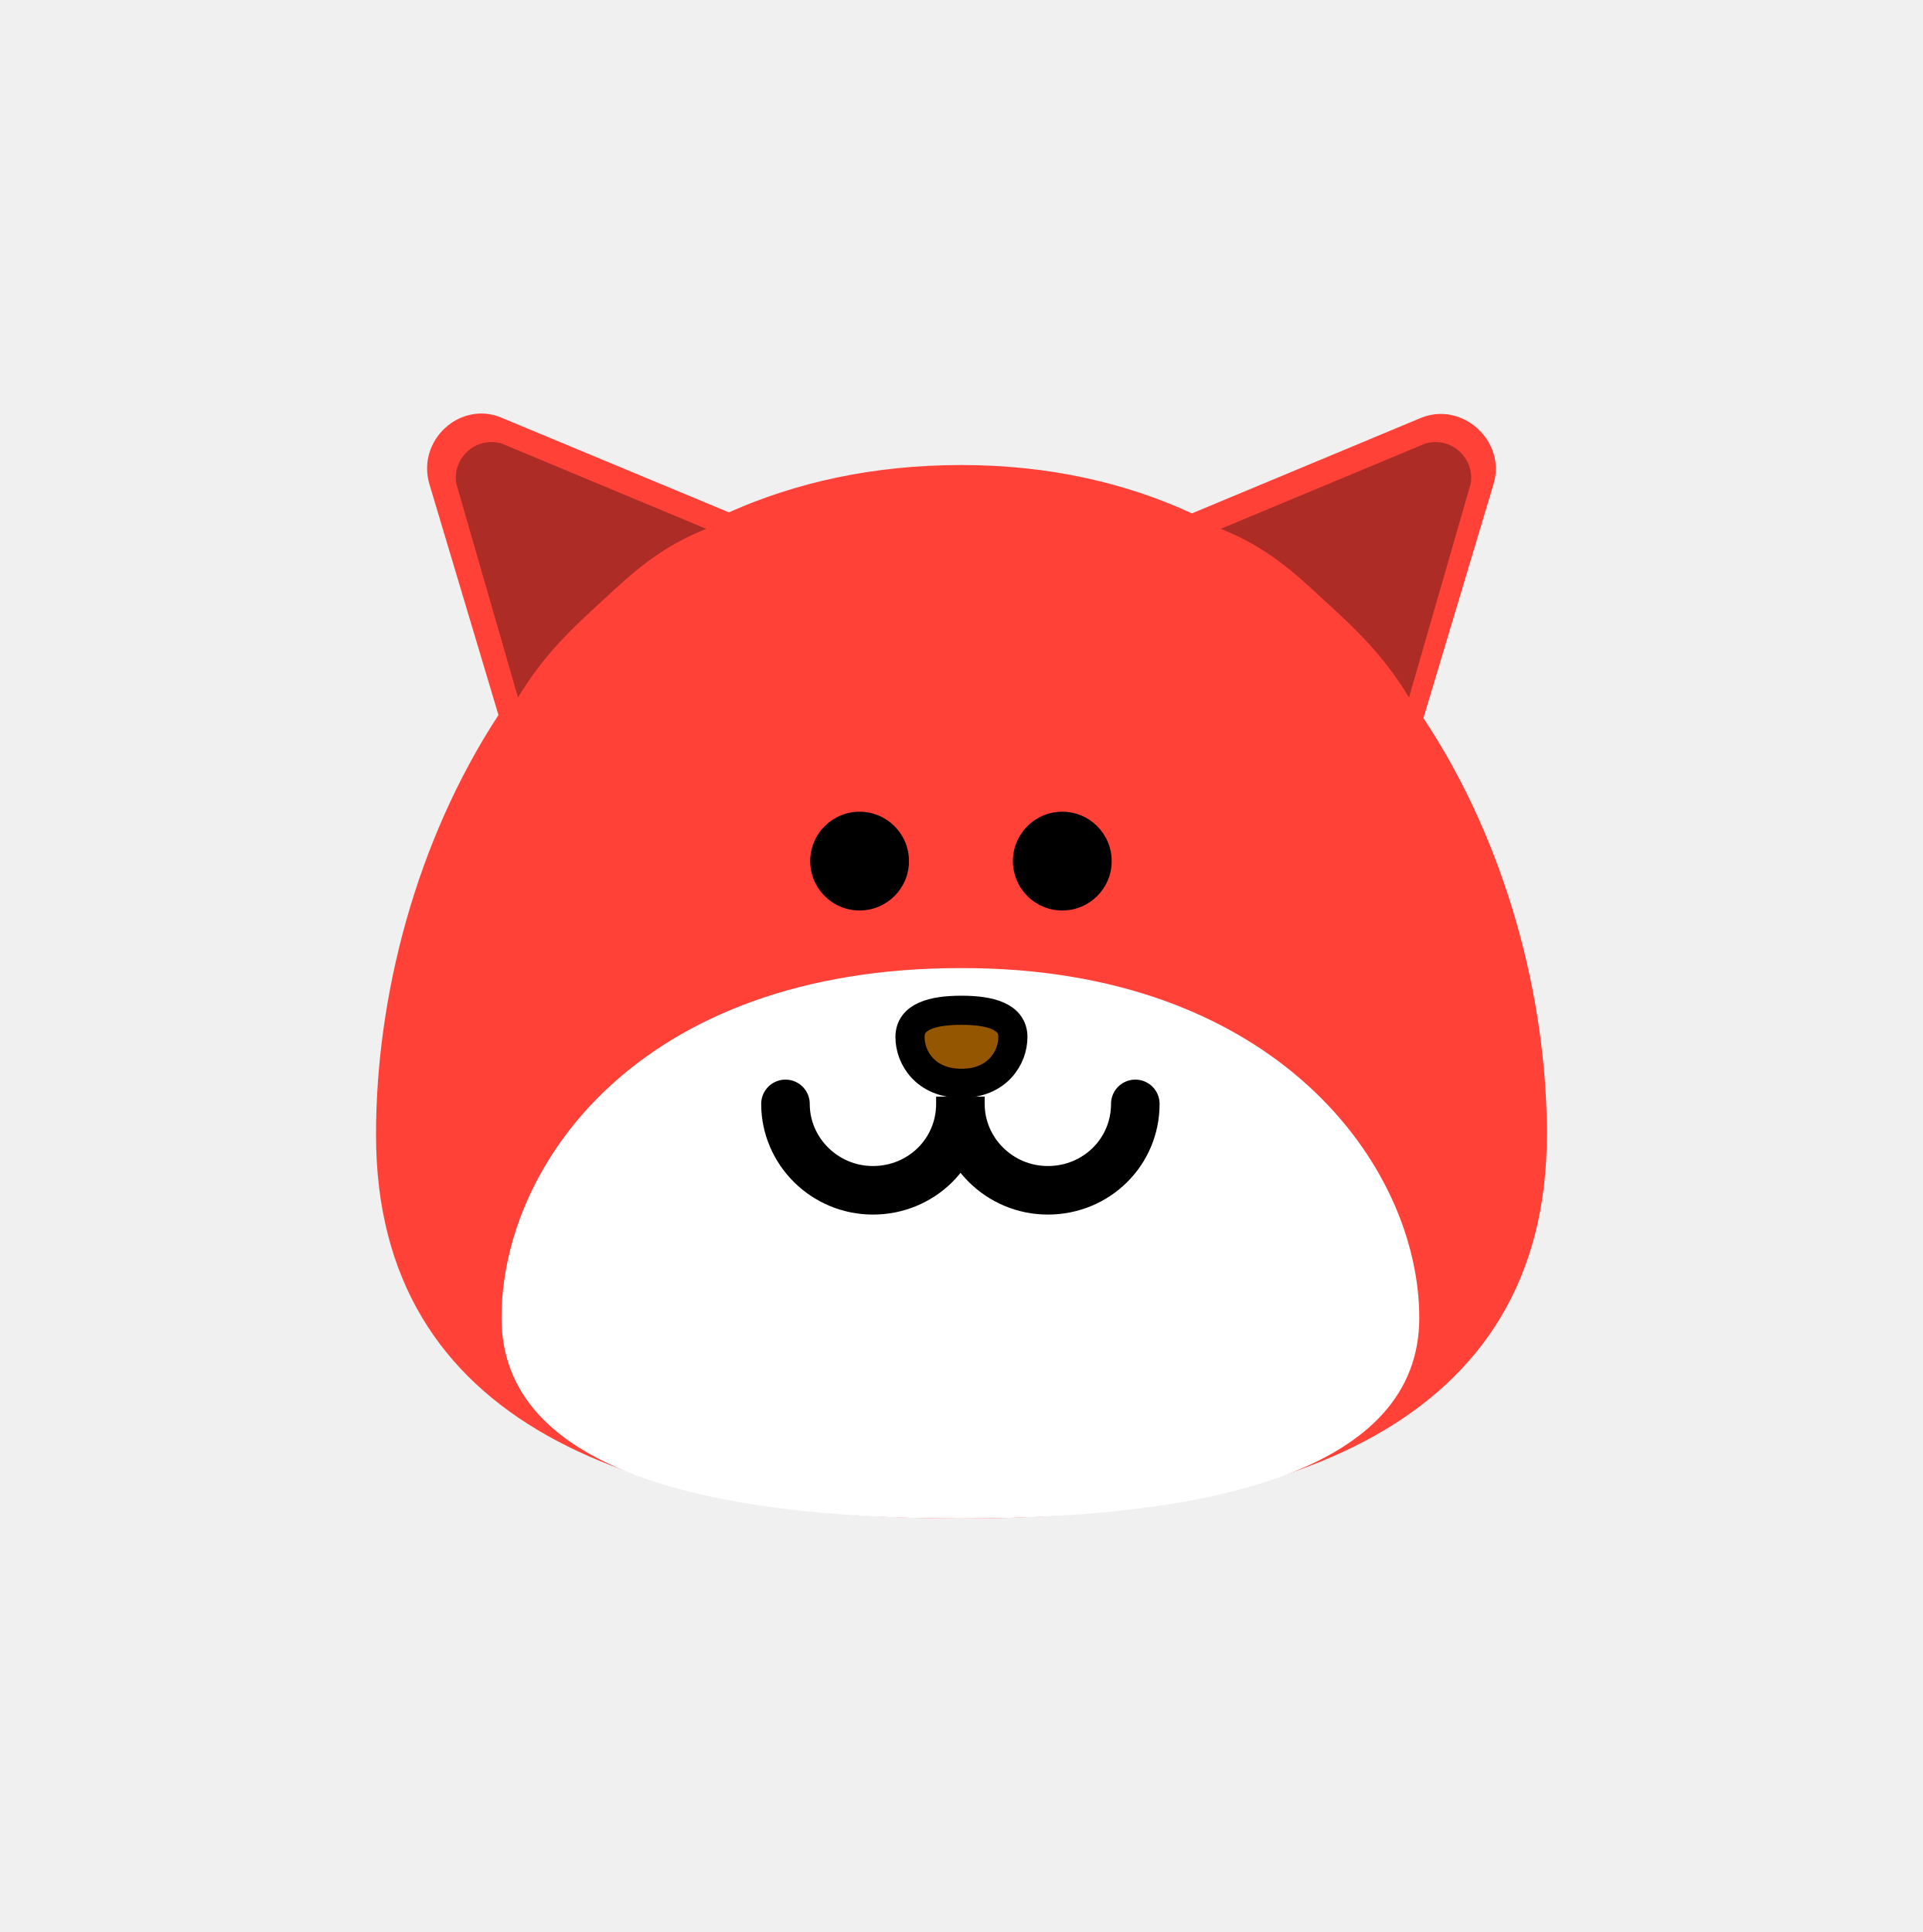
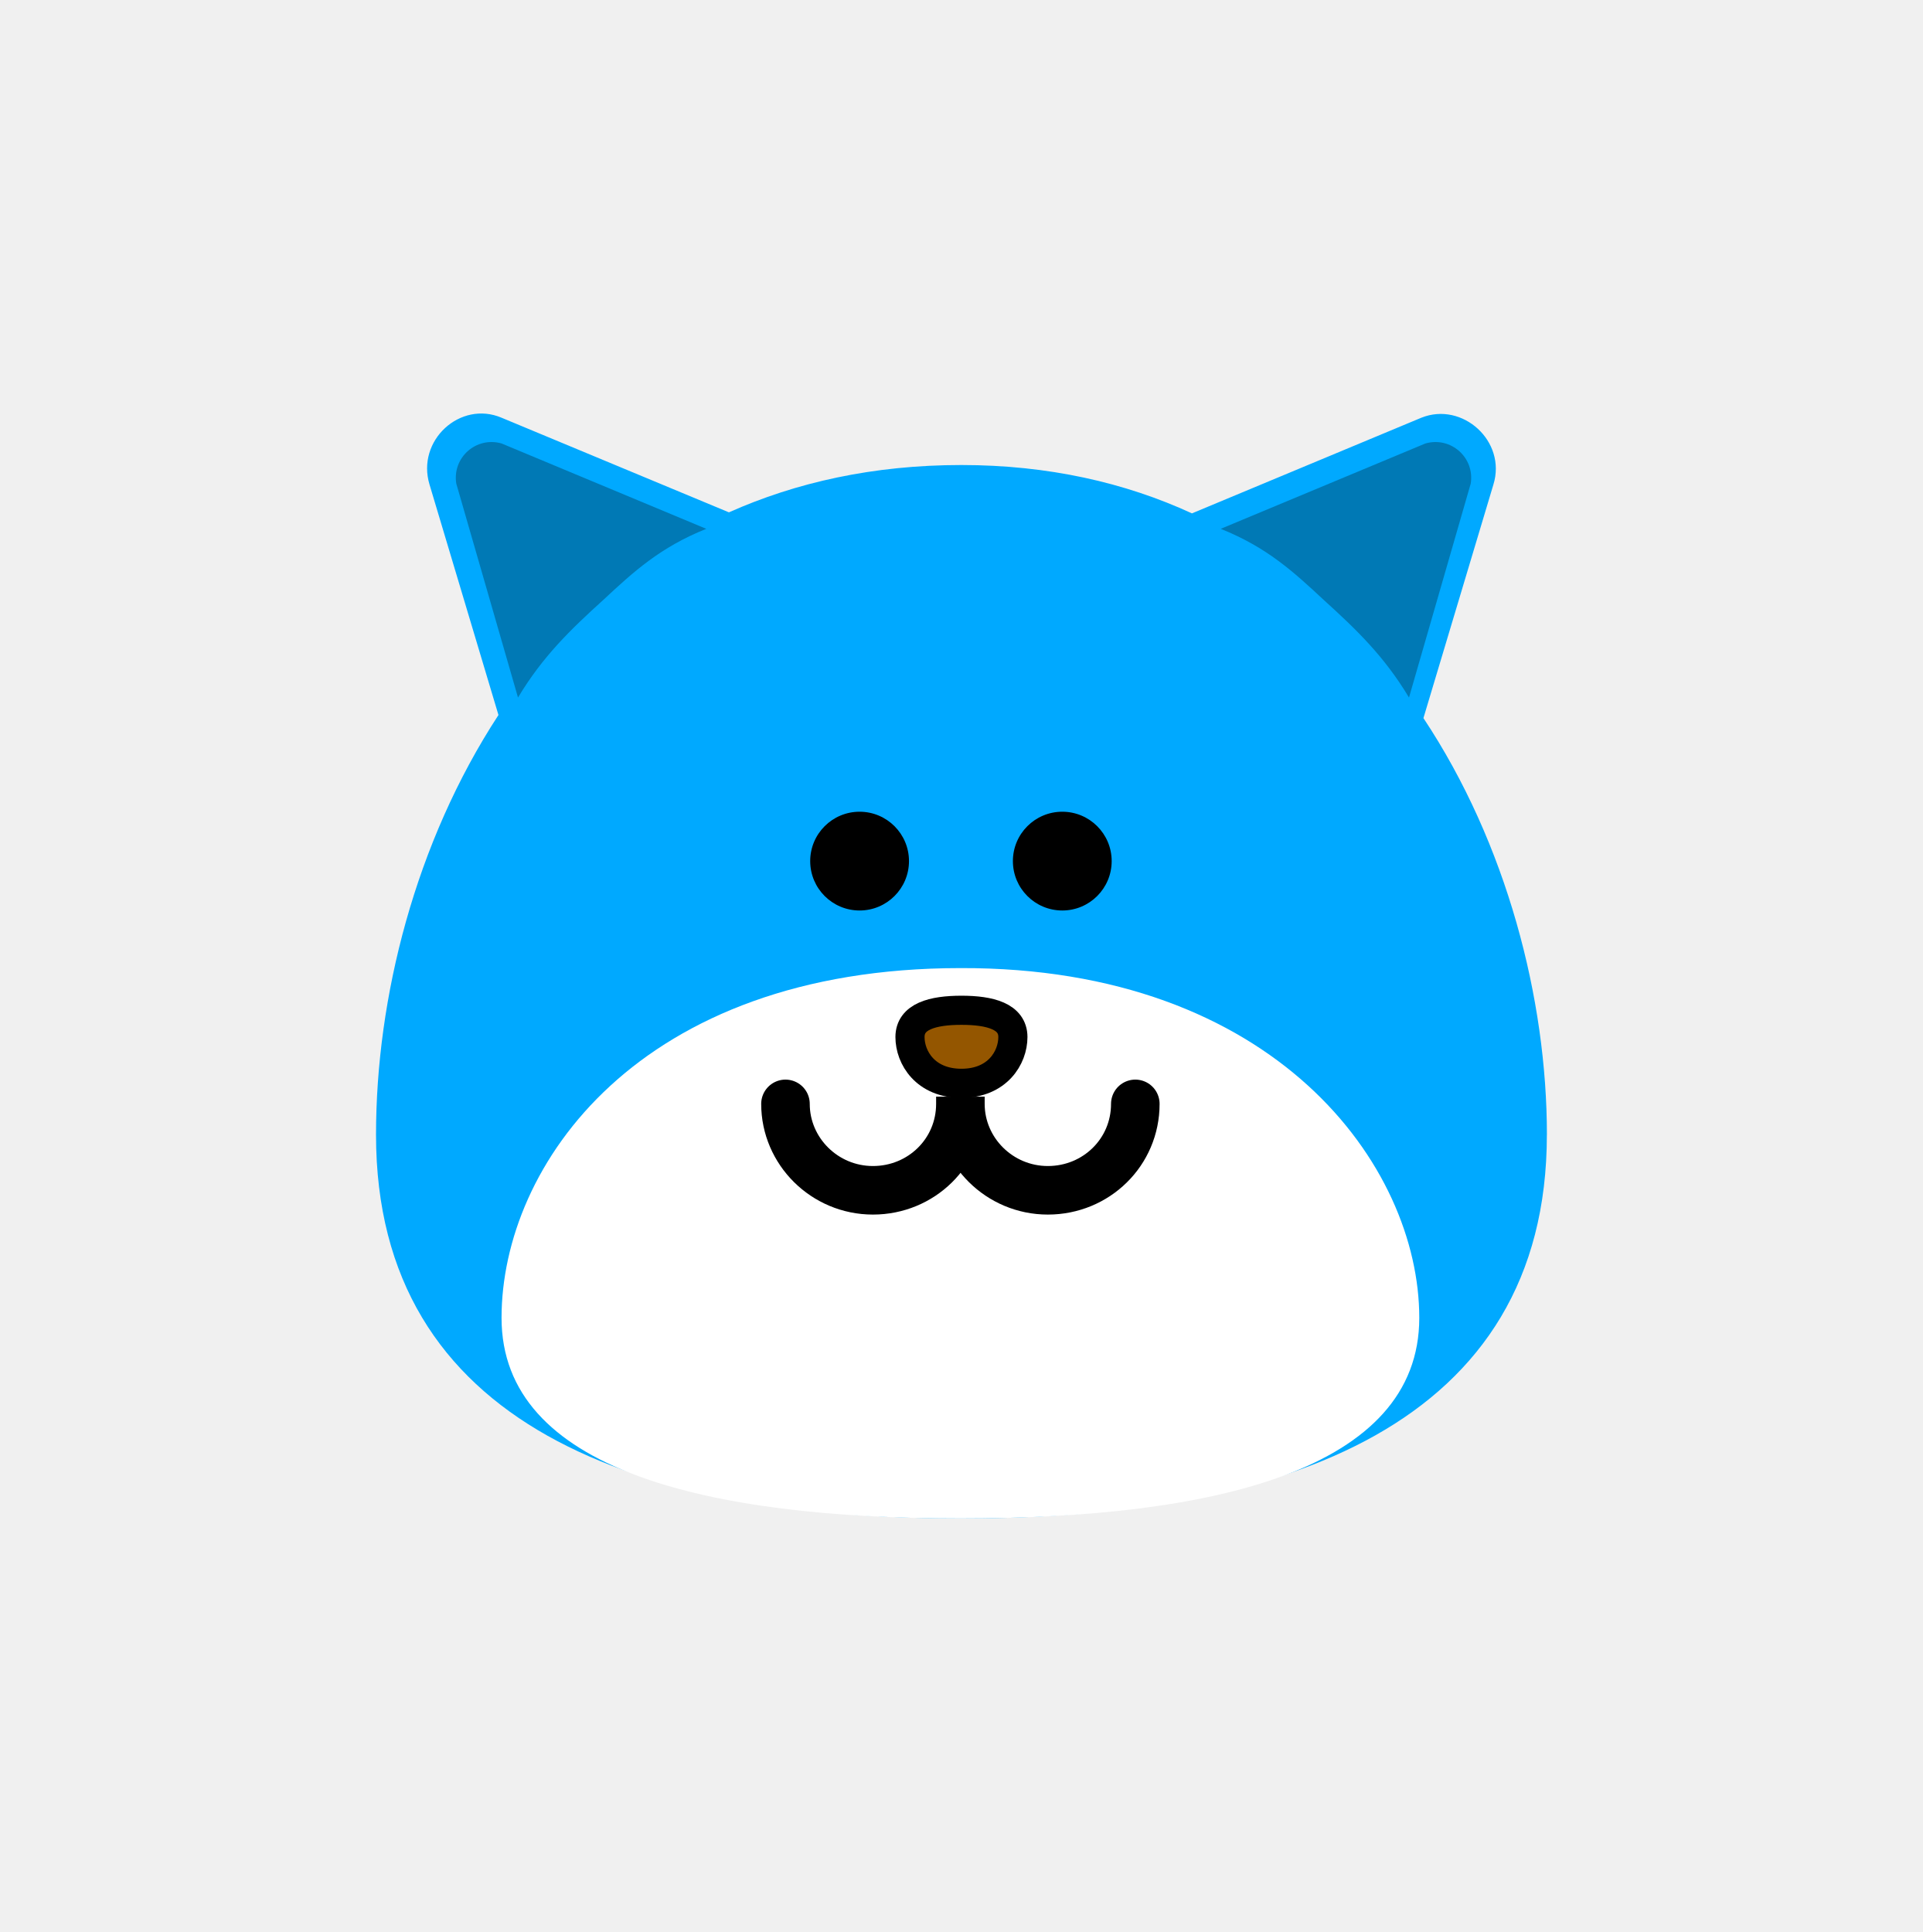
<svg xmlns="http://www.w3.org/2000/svg" version="1.1" width="99.002" height="99.485" viewBox="0,0,99.002,99.485">
  <g transform="translate(-190.4992,-130.2576)">
    <g data-paper-data="{&quot;isPaintingLayer&quot;:true}" fill-rule="nonzero" stroke-linejoin="miter" stroke-miterlimit="10" stroke-dasharray="" stroke-dashoffset="0" style="mix-blend-mode: normal">
-       <path d="M270.141,188.689c0,14.938 -13.508,19.759 -30.141,19.759c-16.633,0 -30.141,-4.767 -30.141,-19.759c0,-7.045 2.013,-15.044 6.304,-21.613l-3.549,-11.866c-0.689,-2.278 1.589,-4.344 3.708,-3.443l11.707,4.873c3.443,-1.536 7.416,-2.437 11.972,-2.437c4.45,0 8.423,0.901 11.866,2.49l11.813,-4.926c2.119,-0.848 4.397,1.218 3.708,3.443l-3.602,12.025c4.291,6.463 6.357,14.461 6.357,21.454z" fill="#ff4138" stroke="none" stroke-width="1" stroke-linecap="butt" />
+       <path d="M270.141,188.689c0,14.938 -13.508,19.759 -30.141,19.759c-16.633,0 -30.141,-4.767 -30.141,-19.759c0,-7.045 2.013,-15.044 6.304,-21.613l-3.549,-11.866c-0.689,-2.278 1.589,-4.344 3.708,-3.443l11.707,4.873c3.443,-1.536 7.416,-2.437 11.972,-2.437c4.45,0 8.423,0.901 11.866,2.49l11.813,-4.926c2.119,-0.848 4.397,1.218 3.708,3.443l-3.602,12.025c4.291,6.463 6.357,14.461 6.357,21.454z" fill="#00a9ff" stroke="none" stroke-width="1" stroke-linecap="butt" />
      <path d="M263.572,198.118c0,7.84 -10.594,10.33 -23.625,10.33c-13.031,0 -23.625,-2.49 -23.625,-10.33c0,-7.84 7.045,-18.01 23.625,-18.01c16.209,-0.053 23.625,10.171 23.625,18.01z" fill="#ffffff" stroke="none" stroke-width="1" stroke-linecap="butt" />
      <path d="M237.351,183.657c0,-1.059 1.165,-1.377 2.649,-1.377c1.483,0 2.649,0.318 2.649,1.377c0,1.059 -0.795,2.384 -2.649,2.384c-1.854,0 -2.649,-1.324 -2.649,-2.384z" fill="#945600" stroke="#000000" stroke-width="1.5" stroke-linecap="butt" />
      <path d="M248.952,187.1c0,2.49 -2.013,4.45 -4.503,4.45c-2.49,0 -4.503,-2.013 -4.503,-4.45c0,-0.106 0,-0.106 0,-0.106c0,-0.159 0,-0.265 0,-0.265c0,0 0,0.106 0,0.265c0,0 0,0 0,0.106c0,2.49 -2.013,4.45 -4.503,4.45c-2.49,0 -4.503,-2.013 -4.503,-4.45" fill="none" stroke="#000000" stroke-width="2.5" stroke-linecap="round" />
      <path d="M232.213,174.599c0,-1.404 1.138,-2.543 2.543,-2.543c1.404,0 2.543,1.138 2.543,2.543c0,1.404 -1.138,2.543 -2.543,2.543c-1.404,0 -2.543,-1.138 -2.543,-2.543z" fill="#000000" stroke="none" stroke-width="1" stroke-linecap="butt" />
      <path d="M242.649,174.599c0,-1.404 1.138,-2.543 2.543,-2.543c1.404,0 2.543,1.138 2.543,2.543c0,1.404 -1.138,2.543 -2.543,2.543c-1.404,0 -2.543,-1.138 -2.543,-2.543z" fill="#000000" stroke="none" stroke-width="1" stroke-linecap="butt" />
-       <path d="M221.566,161.144c-1.695,1.536 -3.125,2.913 -4.397,5.032l-3.178,-11.018c-0.212,-1.324 1.006,-2.437 2.331,-2.066l10.541,4.397c-2.384,0.954 -3.761,2.225 -5.297,3.655z" fill="#ad2d26" stroke="none" stroke-width="1" stroke-linecap="butt" />
-       <path d="M253.349,157.489l10.541,-4.397c1.324,-0.371 2.543,0.742 2.331,2.066l-3.178,11.018c-1.271,-2.119 -2.702,-3.496 -4.397,-5.032c-1.536,-1.43 -2.913,-2.702 -5.297,-3.655z" fill="#ad2d26" stroke="none" stroke-width="1" stroke-linecap="butt" />
+       <path d="M221.566,161.144c-1.695,1.536 -3.125,2.913 -4.397,5.032l-3.178,-11.018c-0.212,-1.324 1.006,-2.437 2.331,-2.066l10.541,4.397c-2.384,0.954 -3.761,2.225 -5.297,3.655z" fill="#0079b5" stroke="none" stroke-width="1" stroke-linecap="butt" />
+       <path d="M253.349,157.489l10.541,-4.397c1.324,-0.371 2.543,0.742 2.331,2.066l-3.178,11.018c-1.271,-2.119 -2.702,-3.496 -4.397,-5.032c-1.536,-1.43 -2.913,-2.702 -5.297,-3.655z" fill="#0079b5" stroke="none" stroke-width="1" stroke-linecap="butt" />
      <path d="M190.499,229.742v-99.485h99.002v99.485z" fill="none" stroke="#ff0000" stroke-width="0" stroke-linecap="butt" />
    </g>
  </g>
</svg>
